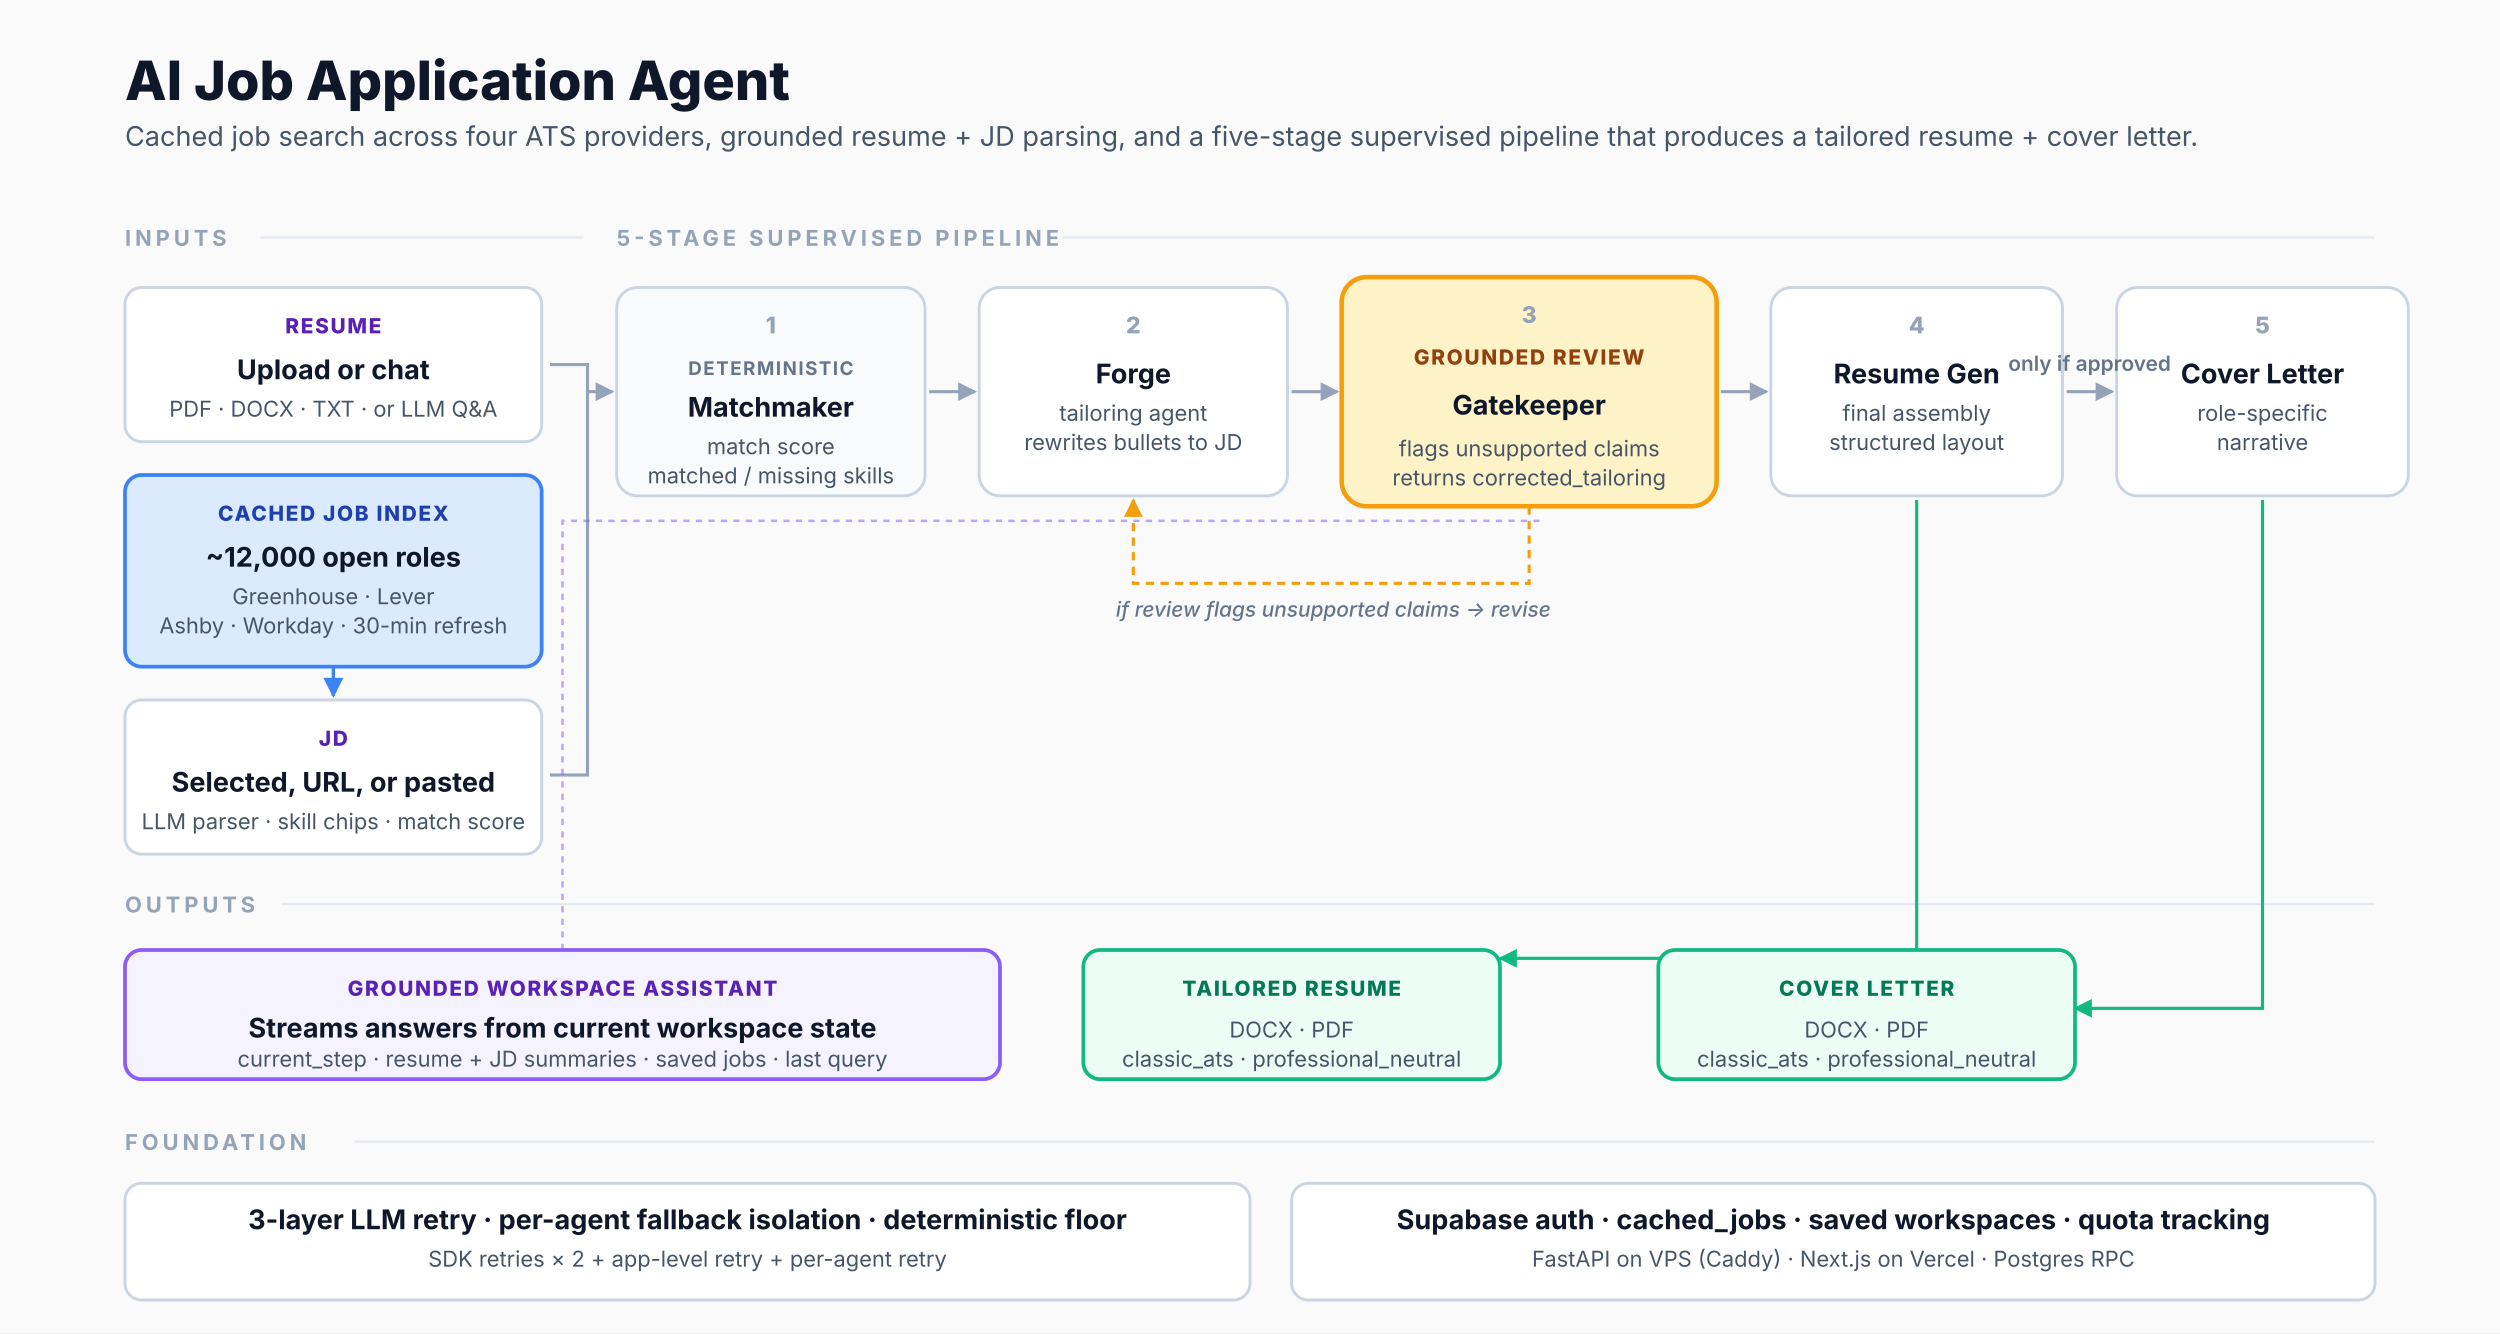
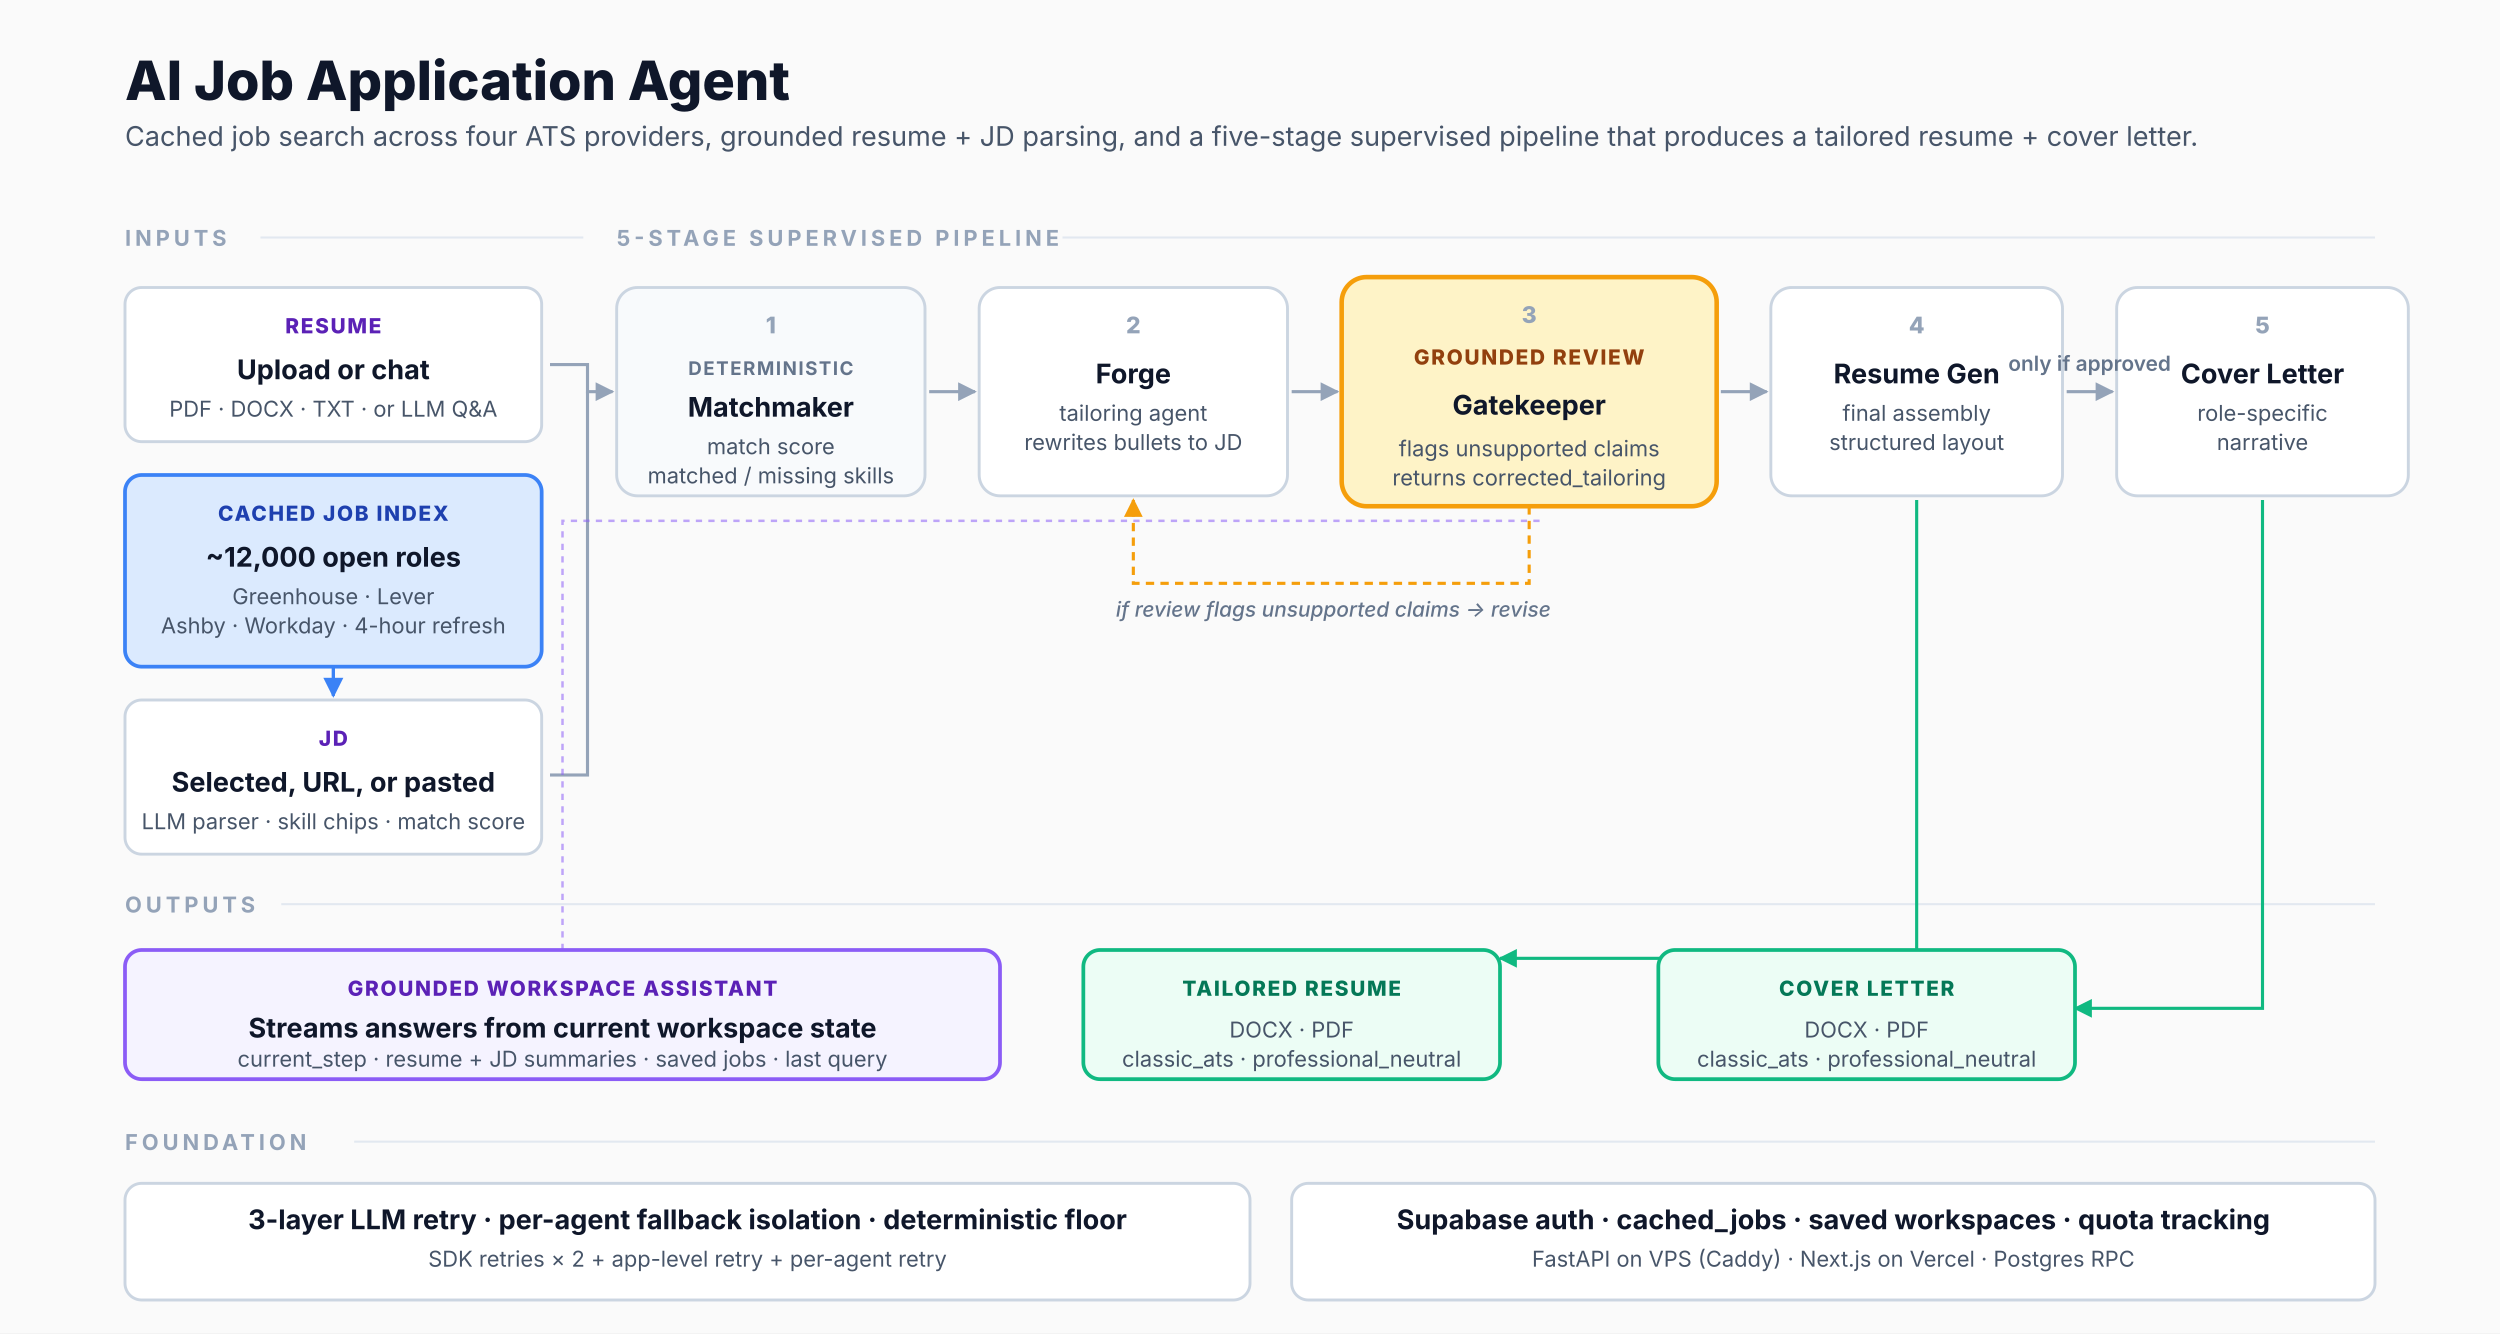
<svg xmlns="http://www.w3.org/2000/svg" viewBox="0 0 1200 640" font-family="ui-sans-serif, system-ui, -apple-system, sans-serif">
  <defs>
    <style>
      .title { font-size: 26px; font-weight: 800; fill: #0F172A; }
      .subtitle { font-size: 13px; font-weight: 400; fill: #475569; }
      .lane { font-size: 10.5px; font-weight: 700; fill: #94A3B8; letter-spacing: 0.18em; }
      .nh { font-size: 13px; font-weight: 700; fill: #0F172A; text-anchor: middle; }
      .nd { font-size: 10.5px; font-weight: 400; fill: #475569; text-anchor: middle; }
      .stage-num { font-size: 11px; font-weight: 800; fill: #94A3B8; text-anchor: middle; letter-spacing: 0.05em; }
      .badge-amber { font-size: 10px; font-weight: 800; fill: #92400E; letter-spacing: 0.08em; text-anchor: middle; }
      .badge-emerald { font-size: 10px; font-weight: 800; fill: #047857; letter-spacing: 0.08em; text-anchor: middle; }
      .badge-blue { font-size: 10px; font-weight: 800; fill: #1E40AF; letter-spacing: 0.08em; text-anchor: middle; }
      .badge-violet { font-size: 10px; font-weight: 800; fill: #5B21B6; letter-spacing: 0.08em; text-anchor: middle; }
      .badge-slate { font-size: 9.5px; font-weight: 700; fill: #475569; letter-spacing: 0.06em; text-anchor: middle; }
      .anno { font-size: 10px; font-weight: 500; fill: #64748B; font-style: italic; }
      .cond { font-size: 10px; font-weight: 600; fill: #64748B; text-anchor: middle; }
      .det-tag { font-size: 9px; font-weight: 700; fill: #64748B; letter-spacing: 0.08em; text-anchor: middle; }
    </style>
    <marker id="ar" viewBox="0 0 10 10" refX="9" refY="5" markerWidth="6" markerHeight="6" orient="auto">
      <path d="M 0 0 L 10 5 L 0 10 z" fill="#94A3B8" />
    </marker>
    <marker id="ar-amber" viewBox="0 0 10 10" refX="9" refY="5" markerWidth="6" markerHeight="6" orient="auto">
      <path d="M 0 0 L 10 5 L 0 10 z" fill="#F59E0B" />
    </marker>
    <marker id="ar-emerald" viewBox="0 0 10 10" refX="9" refY="5" markerWidth="6" markerHeight="6" orient="auto">
      <path d="M 0 0 L 10 5 L 0 10 z" fill="#10B981" />
    </marker>
    <marker id="ar-blue" viewBox="0 0 10 10" refX="9" refY="5" markerWidth="6" markerHeight="6" orient="auto">
      <path d="M 0 0 L 10 5 L 0 10 z" fill="#3B82F6" />
    </marker>
    <marker id="ar-violet" viewBox="0 0 10 10" refX="9" refY="5" markerWidth="6" markerHeight="6" orient="auto">
      <path d="M 0 0 L 10 5 L 0 10 z" fill="#8B5CF6" />
    </marker>
  </defs>
  <rect width="1200" height="640" fill="#FAFAFA" />
  <text x="60" y="48" class="title">AI Job Application Agent</text>
  <text x="60" y="70" class="subtitle">Cached job search across four ATS providers, grounded resume + JD parsing, and a five-stage supervised pipeline that produces a tailored resume + cover letter.</text>
  <text x="60" y="118" class="lane">INPUTS</text>
  <line x1="125" y1="114" x2="280" y2="114" stroke="#E2E8F0" stroke-width="1" />
  <g transform="translate(60, 138)">
    <rect width="200" height="74" rx="8" fill="#FFFFFF" stroke="#CBD5E1" stroke-width="1.4" />
    <text x="100" y="22" class="badge-violet">RESUME</text>
    <text x="100" y="44" class="nh">Upload or chat</text>
    <text x="100" y="62" class="nd">PDF · DOCX · TXT  ·  or LLM Q&amp;A</text>
  </g>
  <g transform="translate(60, 228)">
    <rect width="200" height="92" rx="8" fill="#DBEAFE" stroke="#3B82F6" stroke-width="1.8" />
    <text x="100" y="22" class="badge-blue">CACHED JOB INDEX</text>
    <text x="100" y="44" class="nh">~12,000 open roles</text>
    <text x="100" y="62" class="nd">Greenhouse · Lever</text>
-     <text x="100" y="76" class="nd">Ashby · Workday  ·  30-min refresh</text>
+     <text x="100" y="76" class="nd">Ashby · Workday  ·  4-hour refresh</text>
  </g>
  <g transform="translate(60, 336)">
    <rect width="200" height="74" rx="8" fill="#FFFFFF" stroke="#CBD5E1" stroke-width="1.4" />
    <text x="100" y="22" class="badge-violet">JD</text>
    <text x="100" y="44" class="nh">Selected, URL, or pasted</text>
    <text x="100" y="62" class="nd">LLM parser · skill chips · match score</text>
  </g>
  <text x="296" y="118" class="lane">5-STAGE SUPERVISED PIPELINE</text>
  <line x1="510" y1="114" x2="1140" y2="114" stroke="#E2E8F0" stroke-width="1" />
  <g transform="translate(296, 138)">
    <rect width="148" height="100" rx="10" fill="#F8FAFC" stroke="#CBD5E1" stroke-width="1.4" />
    <text x="74" y="22" class="stage-num">1</text>
    <text x="74" y="42" class="det-tag">DETERMINISTIC</text>
    <text x="74" y="62" class="nh">Matchmaker</text>
    <text x="74" y="80" class="nd">match score</text>
    <text x="74" y="94" class="nd">matched / missing skills</text>
  </g>
  <line x1="446" y1="188" x2="468" y2="188" stroke="#94A3B8" stroke-width="1.5" marker-end="url(#ar)" />
  <g transform="translate(470, 138)">
    <rect width="148" height="100" rx="10" fill="#FFFFFF" stroke="#CBD5E1" stroke-width="1.4" />
    <text x="74" y="22" class="stage-num">2</text>
    <text x="74" y="46" class="nh">Forge</text>
    <text x="74" y="64" class="nd">tailoring agent</text>
    <text x="74" y="78" class="nd">rewrites bullets to JD</text>
  </g>
  <line x1="620" y1="188" x2="642" y2="188" stroke="#94A3B8" stroke-width="1.5" marker-end="url(#ar)" />
  <g transform="translate(644, 133)">
    <rect width="180" height="110" rx="12" fill="#FEF3C7" stroke="#F59E0B" stroke-width="2.2" />
    <text x="90" y="22" class="stage-num" fill="#92400E">3</text>
    <text x="90" y="42" class="badge-amber">GROUNDED REVIEW</text>
    <text x="90" y="66" class="nh">Gatekeeper</text>
    <text x="90" y="86" class="nd">flags unsupported claims</text>
    <text x="90" y="100" class="nd">returns corrected_tailoring</text>
  </g>
  <line x1="826" y1="188" x2="848" y2="188" stroke="#94A3B8" stroke-width="1.5" marker-end="url(#ar)" />
  <g transform="translate(850, 138)">
    <rect width="140" height="100" rx="10" fill="#FFFFFF" stroke="#CBD5E1" stroke-width="1.4" />
    <text x="70" y="22" class="stage-num">4</text>
    <text x="70" y="46" class="nh">Resume Gen</text>
    <text x="70" y="64" class="nd">final assembly</text>
    <text x="70" y="78" class="nd">structured layout</text>
  </g>
  <line x1="992" y1="188" x2="1014" y2="188" stroke="#94A3B8" stroke-width="1.5" marker-end="url(#ar)" />
  <g transform="translate(1016, 138)">
    <rect width="140" height="100" rx="10" fill="#FFFFFF" stroke="#CBD5E1" stroke-width="1.4" />
    <text x="70" y="22" class="stage-num">5</text>
    <text x="70" y="46" class="nh">Cover Letter</text>
    <text x="70" y="64" class="nd">role-specific</text>
    <text x="70" y="78" class="nd">narrative</text>
  </g>
  <line x1="160" y1="320" x2="160" y2="334" stroke="#3B82F6" stroke-width="1.6" marker-end="url(#ar-blue)" />
  <path d="M 264 175 L 282 175 L 282 188 L 294 188" fill="none" stroke="#94A3B8" stroke-width="1.5" marker-end="url(#ar)" />
  <path d="M 264 372 L 282 372 L 282 188" fill="none" stroke="#94A3B8" stroke-width="1.5" />
  <path d="M 734 243 L 734 280 L 544 280 L 544 240" fill="none" stroke="#F59E0B" stroke-width="1.5" stroke-dasharray="4 3" marker-end="url(#ar-amber)" />
  <text x="640" y="296" class="anno" text-anchor="middle">if review flags unsupported claims → revise</text>
  <text x="1003" y="178" class="cond" text-anchor="middle">only if approved</text>
  <text x="60" y="438" class="lane">OUTPUTS</text>
  <line x1="135" y1="434" x2="1140" y2="434" stroke="#E2E8F0" stroke-width="1" />
  <path d="M 920 240 L 920 460 L 720 460" fill="none" stroke="#10B981" stroke-width="1.5" marker-end="url(#ar-emerald)" />
  <path d="M 1086 240 L 1086 484 L 996 484" fill="none" stroke="#10B981" stroke-width="1.5" marker-end="url(#ar-emerald)" />
  <g transform="translate(520, 456)">
    <rect width="200" height="62" rx="8" fill="#ECFDF5" stroke="#10B981" stroke-width="1.8" />
    <text x="100" y="22" class="badge-emerald">TAILORED RESUME</text>
    <text x="100" y="42" class="nd">DOCX · PDF</text>
    <text x="100" y="56" class="nd">classic_ats · professional_neutral</text>
  </g>
  <g transform="translate(796, 456)">
    <rect width="200" height="62" rx="8" fill="#ECFDF5" stroke="#10B981" stroke-width="1.8" />
    <text x="100" y="22" class="badge-emerald">COVER LETTER</text>
    <text x="100" y="42" class="nd">DOCX · PDF</text>
    <text x="100" y="56" class="nd">classic_ats · professional_neutral</text>
  </g>
  <g transform="translate(60, 456)">
    <rect width="420" height="62" rx="8" fill="#F5F3FF" stroke="#8B5CF6" stroke-width="1.8" />
    <text x="210" y="22" class="badge-violet">GROUNDED WORKSPACE ASSISTANT</text>
    <text x="210" y="42" class="nh">Streams answers from current workspace state</text>
    <text x="210" y="56" class="nd">current_step · resume + JD summaries · saved jobs · last query</text>
  </g>
  <path d="M 270 456 L 270 250 L 740 250" fill="none" stroke="#8B5CF6" stroke-width="1.2" stroke-dasharray="3 3" opacity="0.55" />
  <text x="60" y="552" class="lane">FOUNDATION</text>
  <line x1="170" y1="548" x2="1140" y2="548" stroke="#E2E8F0" stroke-width="1" />
  <g transform="translate(60, 568)">
    <rect width="540" height="56" rx="8" fill="#FFFFFF" stroke="#CBD5E1" stroke-width="1.4" />
    <text x="270" y="22" class="nh">3-layer LLM retry · per-agent fallback isolation · deterministic floor</text>
    <text x="270" y="40" class="nd">SDK retries × 2  +  app-level retry  +  per-agent retry</text>
  </g>
  <g transform="translate(620, 568)">
    <rect width="520" height="56" rx="8" fill="#FFFFFF" stroke="#CBD5E1" stroke-width="1.4" />
    <text x="260" y="22" class="nh">Supabase auth · cached_jobs · saved workspaces · quota tracking</text>
    <text x="260" y="40" class="nd">FastAPI on VPS (Caddy)  ·  Next.js on Vercel  ·  Postgres RPC</text>
  </g>
</svg>
